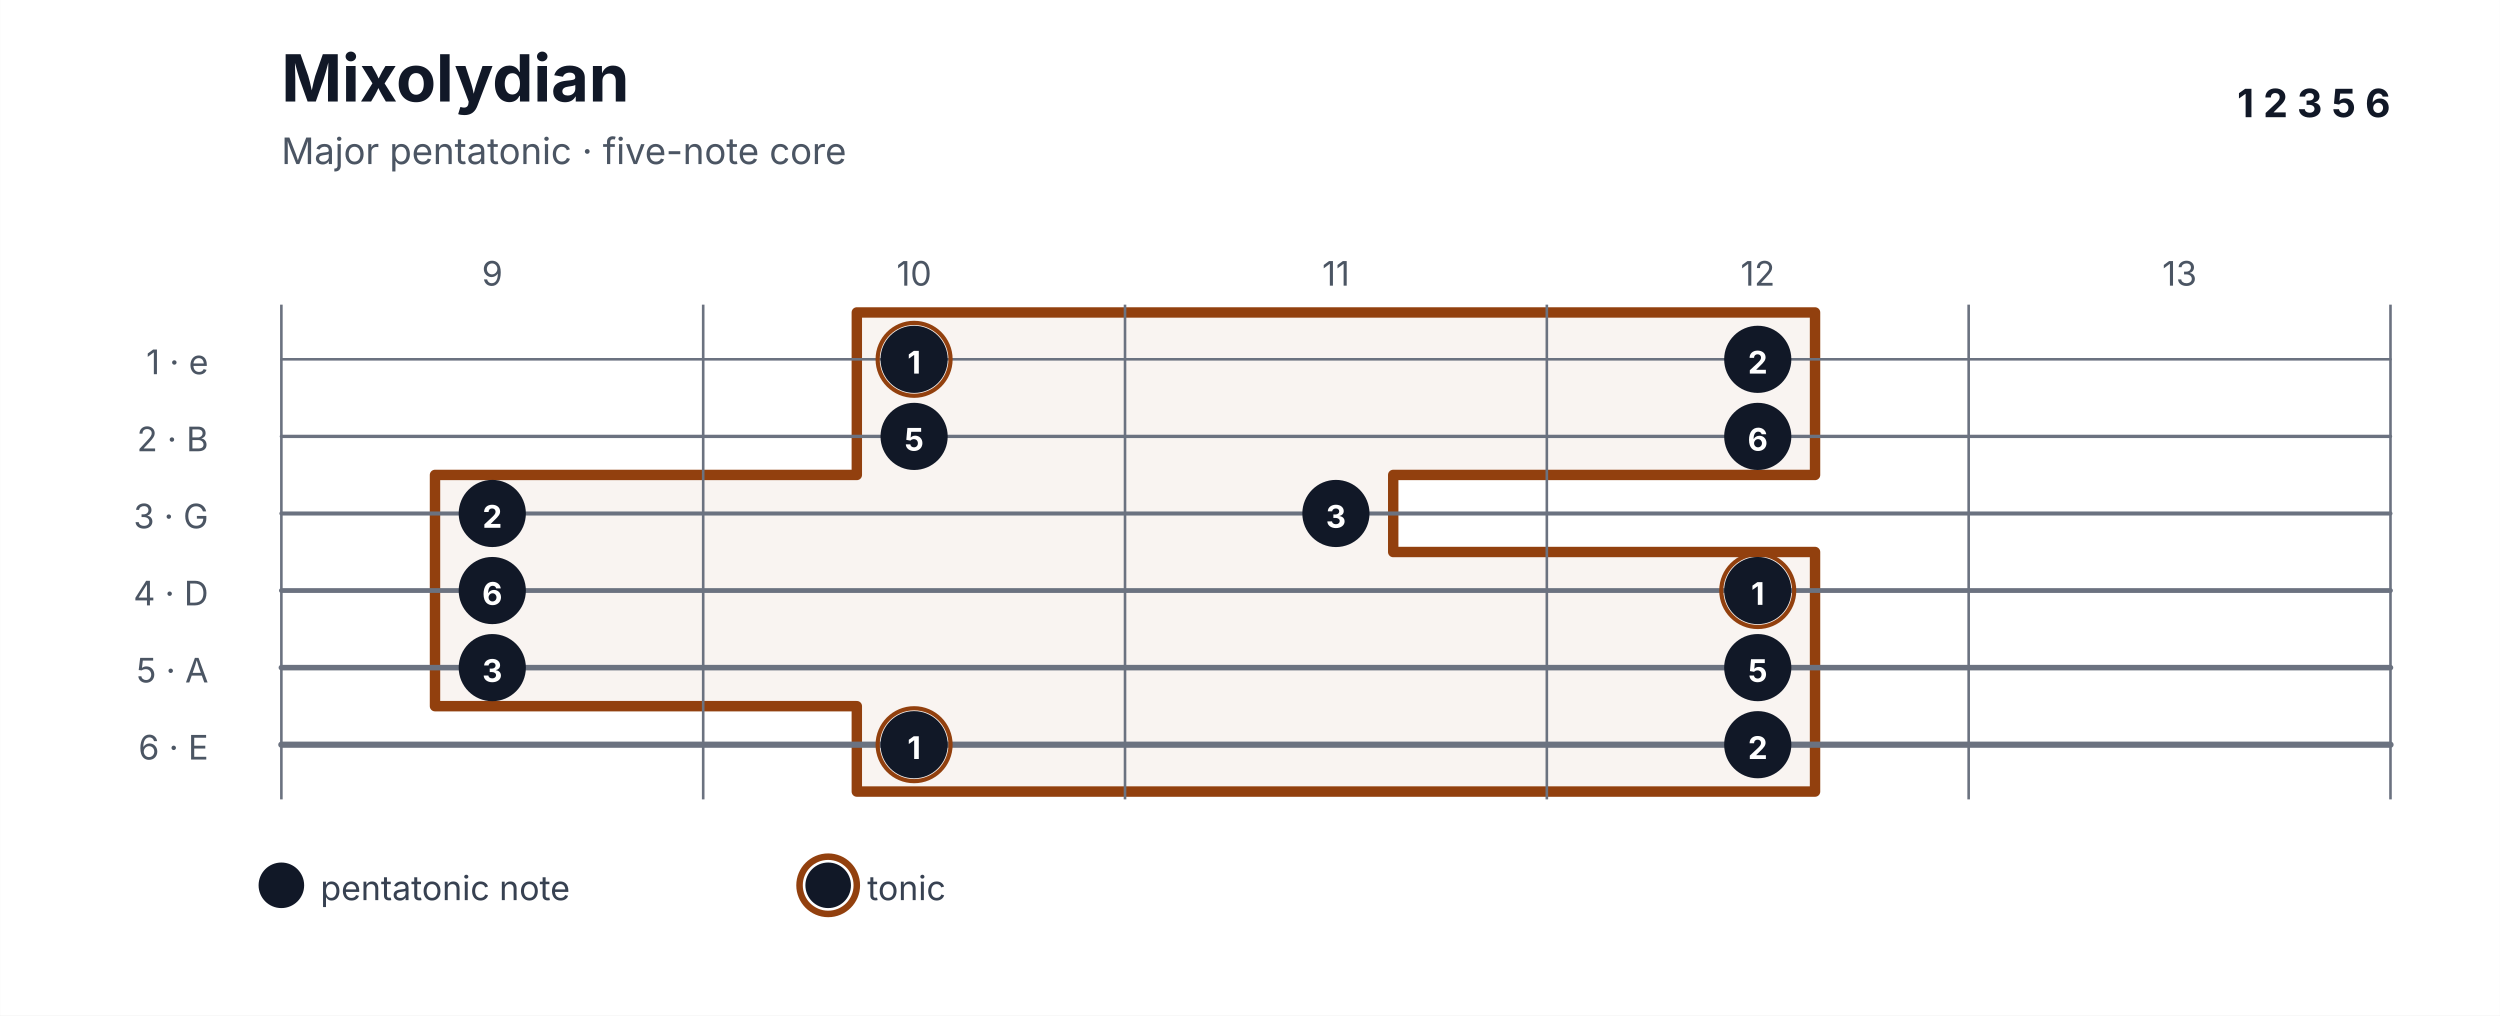
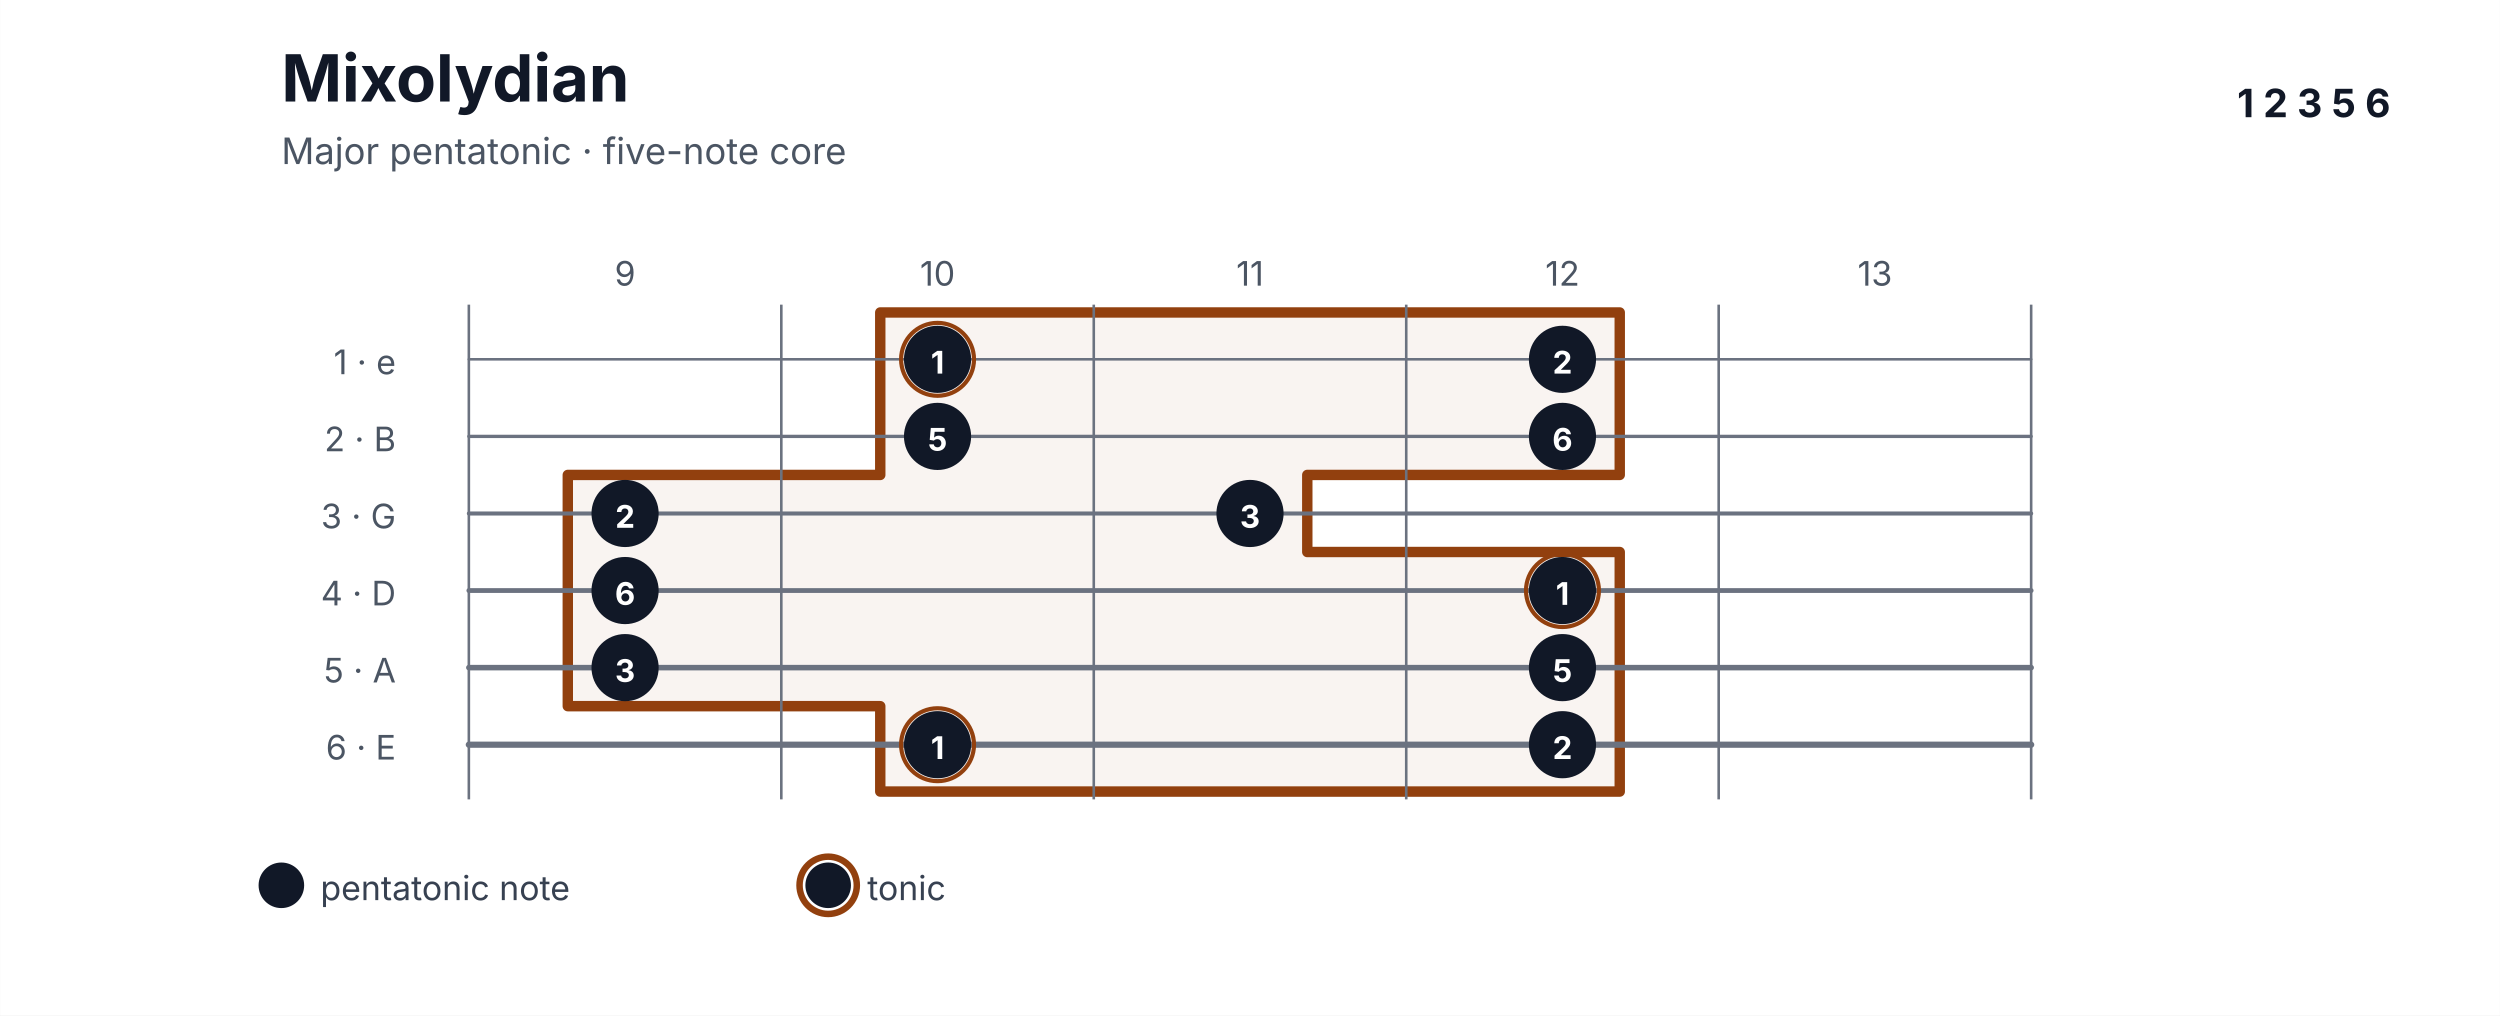
- <svg xmlns="http://www.w3.org/2000/svg" width="10in" height="4.062in" viewBox="0 0 960 390" role="img" aria-labelledby="d-mixolydian-pentatonic-title d-mixolydian-pentatonic-desc" data-mode-id="d-mixolydian" data-view="pentatonic" data-overlay="none">
+ <svg xmlns="http://www.w3.org/2000/svg" width="10in" height="4.062in" viewBox="0 0 960 390" role="img" aria-labelledby="d-mixolydian-pentatonic-title d-mixolydian-pentatonic-desc" data-mode-id="d-mixolydian" data-view="pentatonic" data-overlay="none" data-fret-spacing="compact">
  <style>
        svg{background:#fff;color:#111827;font-family:Inter,Segoe UI,Arial,sans-serif;text-rendering:geometricPrecision}
        text{fill:#111827}
        .diagram-title{font-size:25px;font-weight:700}.subtitle{font-size:14px;fill:#4b5563}.formula{font-size:15px;font-weight:650;text-anchor:end}
        .fret,.string{stroke:#6b7280;vector-effect:non-scaling-stroke}.fret{stroke-width:1px}.string{stroke-linecap:round}
        .fret-label,.string-label{font-size:13px;fill:#4b5563;text-anchor:middle;dominant-baseline:middle}
        .string-label{text-anchor:end}.position-outline{fill-opacity:.055;stroke-width:4;stroke-linejoin:round;vector-effect:non-scaling-stroke}
        .marker-disc{stroke:#111827;stroke-width:1.8;vector-effect:non-scaling-stroke}.core .marker-disc,.equal .marker-disc{fill:#111827}.optional .marker-disc{fill:#fff}
        .marker-label{font-size:12px;font-weight:700;text-anchor:middle;dominant-baseline:middle;pointer-events:none}.core .marker-label,.equal .marker-label{fill:#fff}.optional .marker-label{fill:#111827}
        .overlay-highlight .marker-disc{stroke:#b45309;stroke-width:4}
        .tonic-ring{fill:none;stroke-width:1.6;vector-effect:non-scaling-stroke}
        .legend-core,.legend-equal{fill:#111827;stroke:#111827;stroke-width:1.5}.legend-optional{fill:#fff;stroke:#111827;stroke-width:1.8}.legend-tonic{fill:none;stroke-width:2.5}.legend-overlay{fill:#111827;stroke:#b45309;stroke-width:4}
        .legend-text{font-size:13px;fill:#374151;dominant-baseline:middle}.overlay-caption{font-size:13px;font-weight:650;fill:#92400e}
      </style>
  <rect width="960" height="390" fill="#fff" />
  <text class="diagram-title" x="108" y="39">Mixolydian</text>
  <text class="subtitle" x="108" y="63">Major pentatonic · five-note core</text>
  <text class="formula" x="918" y="45">1  2  3  5  6</text>
-   <path class="position-outline" style="fill:#92400e;stroke:#92400e" d="M 329 120 L 697 120 L 697 152.8 L 697 152.8 L 697 182.4 L 535 182.4 L 535 212 L 697 212 L 697 241.6 L 697 241.6 L 697 271.2 L 697 271.2 L 697 304 L 329 304 L 329 271.2 L 167 271.2 L 167 241.6 L 167 241.6 L 167 212 L 167 212 L 167 182.4 L 329 182.4 L 329 152.8 L 329 152.8 Z" />
-   <line class="fret" x1="108" y1="117" x2="108" y2="307" />
-   <line class="fret" x1="270" y1="117" x2="270" y2="307" />
-   <line class="fret" x1="432" y1="117" x2="432" y2="307" />
-   <line class="fret" x1="594" y1="117" x2="594" y2="307" />
-   <line class="fret" x1="756" y1="117" x2="756" y2="307" />
-   <line class="fret" x1="918" y1="117" x2="918" y2="307" />
-   <line class="string" style="stroke-width:1.00px" x1="108" y1="138" x2="918" y2="138" />
-   <text class="string-label" x="80" y="139">1 · e</text>
-   <line class="string" style="stroke-width:1.28px" x1="108" y1="167.6" x2="918" y2="167.6" />
-   <text class="string-label" x="80" y="168.6">2 · B</text>
-   <line class="string" style="stroke-width:1.56px" x1="108" y1="197.2" x2="918" y2="197.2" />
-   <text class="string-label" x="80" y="198.2">3 · G</text>
-   <line class="string" style="stroke-width:1.84px" x1="108" y1="226.8" x2="918" y2="226.8" />
-   <text class="string-label" x="80" y="227.8">4 · D</text>
-   <line class="string" style="stroke-width:2.12px" x1="108" y1="256.4" x2="918" y2="256.4" />
-   <text class="string-label" x="80" y="257.4">5 · A</text>
-   <line class="string" style="stroke-width:2.40px" x1="108" y1="286" x2="918" y2="286" />
-   <text class="string-label" x="80" y="287">6 · E</text>
-   <text class="fret-label" x="189" y="105">9</text>
-   <text class="fret-label" x="351" y="105">10</text>
-   <text class="fret-label" x="513" y="105">11</text>
-   <text class="fret-label" x="675" y="105">12</text>
-   <text class="fret-label" x="837" y="105">13</text>
-   <g class="marker core tonic" transform="translate(351 138)">
+   <path class="position-outline" style="fill:#92400e;stroke:#92400e" d="M 338 120 L 622 120 L 622 152.8 L 622 152.8 L 622 182.4 L 502 182.4 L 502 212 L 622 212 L 622 241.6 L 622 241.6 L 622 271.2 L 622 271.2 L 622 304 L 338 304 L 338 271.2 L 218 271.2 L 218 241.6 L 218 241.6 L 218 212 L 218 212 L 218 182.4 L 338 182.4 L 338 152.8 L 338 152.8 Z" />
+   <line class="fret" x1="180" y1="117" x2="180" y2="307" />
+   <line class="fret" x1="300" y1="117" x2="300" y2="307" />
+   <line class="fret" x1="420" y1="117" x2="420" y2="307" />
+   <line class="fret" x1="540" y1="117" x2="540" y2="307" />
+   <line class="fret" x1="660" y1="117" x2="660" y2="307" />
+   <line class="fret" x1="780" y1="117" x2="780" y2="307" />
+   <line class="string" style="stroke-width:1.00px" x1="180" y1="138" x2="780" y2="138" />
+   <text class="string-label" x="152" y="139">1 · e</text>
+   <line class="string" style="stroke-width:1.28px" x1="180" y1="167.6" x2="780" y2="167.6" />
+   <text class="string-label" x="152" y="168.6">2 · B</text>
+   <line class="string" style="stroke-width:1.56px" x1="180" y1="197.2" x2="780" y2="197.2" />
+   <text class="string-label" x="152" y="198.2">3 · G</text>
+   <line class="string" style="stroke-width:1.84px" x1="180" y1="226.8" x2="780" y2="226.8" />
+   <text class="string-label" x="152" y="227.8">4 · D</text>
+   <line class="string" style="stroke-width:2.12px" x1="180" y1="256.4" x2="780" y2="256.4" />
+   <text class="string-label" x="152" y="257.4">5 · A</text>
+   <line class="string" style="stroke-width:2.40px" x1="180" y1="286" x2="780" y2="286" />
+   <text class="string-label" x="152" y="287">6 · E</text>
+   <text class="fret-label" x="240" y="105">9</text>
+   <text class="fret-label" x="360" y="105">10</text>
+   <text class="fret-label" x="480" y="105">11</text>
+   <text class="fret-label" x="600" y="105">12</text>
+   <text class="fret-label" x="720" y="105">13</text>
+   <g class="marker core tonic" transform="translate(360 138)">
    <circle class="tonic-ring" style="stroke:#92400e" r="14" />
    <circle class="marker-disc" r="12" />
    <text class="marker-label" x="0" y="1">1</text>
  </g>
-   <g class="marker core" transform="translate(675 138)">
+   <g class="marker core" transform="translate(600 138)">
    <circle class="marker-disc" r="12" />
    <text class="marker-label" x="0" y="1">2</text>
  </g>
-   <g class="marker core" transform="translate(351 167.6)">
+   <g class="marker core" transform="translate(360 167.6)">
    <circle class="marker-disc" r="12" />
    <text class="marker-label" x="0" y="1">5</text>
  </g>
-   <g class="marker core" transform="translate(675 167.6)">
+   <g class="marker core" transform="translate(600 167.6)">
    <circle class="marker-disc" r="12" />
    <text class="marker-label" x="0" y="1">6</text>
  </g>
-   <g class="marker core" transform="translate(189 197.2)">
+   <g class="marker core" transform="translate(240 197.2)">
    <circle class="marker-disc" r="12" />
    <text class="marker-label" x="0" y="1">2</text>
  </g>
-   <g class="marker core" transform="translate(513 197.2)">
+   <g class="marker core" transform="translate(480 197.2)">
    <circle class="marker-disc" r="12" />
    <text class="marker-label" x="0" y="1">3</text>
  </g>
-   <g class="marker core" transform="translate(189 226.8)">
+   <g class="marker core" transform="translate(240 226.8)">
    <circle class="marker-disc" r="12" />
    <text class="marker-label" x="0" y="1">6</text>
  </g>
-   <g class="marker core tonic" transform="translate(675 226.8)">
+   <g class="marker core tonic" transform="translate(600 226.8)">
    <circle class="tonic-ring" style="stroke:#92400e" r="14" />
    <circle class="marker-disc" r="12" />
    <text class="marker-label" x="0" y="1">1</text>
  </g>
-   <g class="marker core" transform="translate(189 256.4)">
+   <g class="marker core" transform="translate(240 256.4)">
    <circle class="marker-disc" r="12" />
    <text class="marker-label" x="0" y="1">3</text>
  </g>
-   <g class="marker core" transform="translate(675 256.4)">
+   <g class="marker core" transform="translate(600 256.4)">
    <circle class="marker-disc" r="12" />
    <text class="marker-label" x="0" y="1">5</text>
  </g>
-   <g class="marker core tonic" transform="translate(351 286)">
+   <g class="marker core tonic" transform="translate(360 286)">
    <circle class="tonic-ring" style="stroke:#92400e" r="14" />
    <circle class="marker-disc" r="12" />
    <text class="marker-label" x="0" y="1">1</text>
  </g>
-   <g class="marker core" transform="translate(675 286)">
+   <g class="marker core" transform="translate(600 286)">
    <circle class="marker-disc" r="12" />
    <text class="marker-label" x="0" y="1">2</text>
  </g>
  <g transform="translate(108 340)">
    <g transform="translate(0 0)">
      <circle class="legend-core" cx="0" cy="0" r="8" />
      <text class="legend-text" x="15" y="1">pentatonic note</text>
    </g>
    <g transform="translate(210 0)">
      <circle class="legend-tonic" style="stroke:#92400e" cx="0" cy="0" r="11" />
      <circle class="legend-core" cx="0" cy="0" r="8" />
      <text class="legend-text" x="15" y="1">tonic</text>
    </g>
  </g>
</svg>
